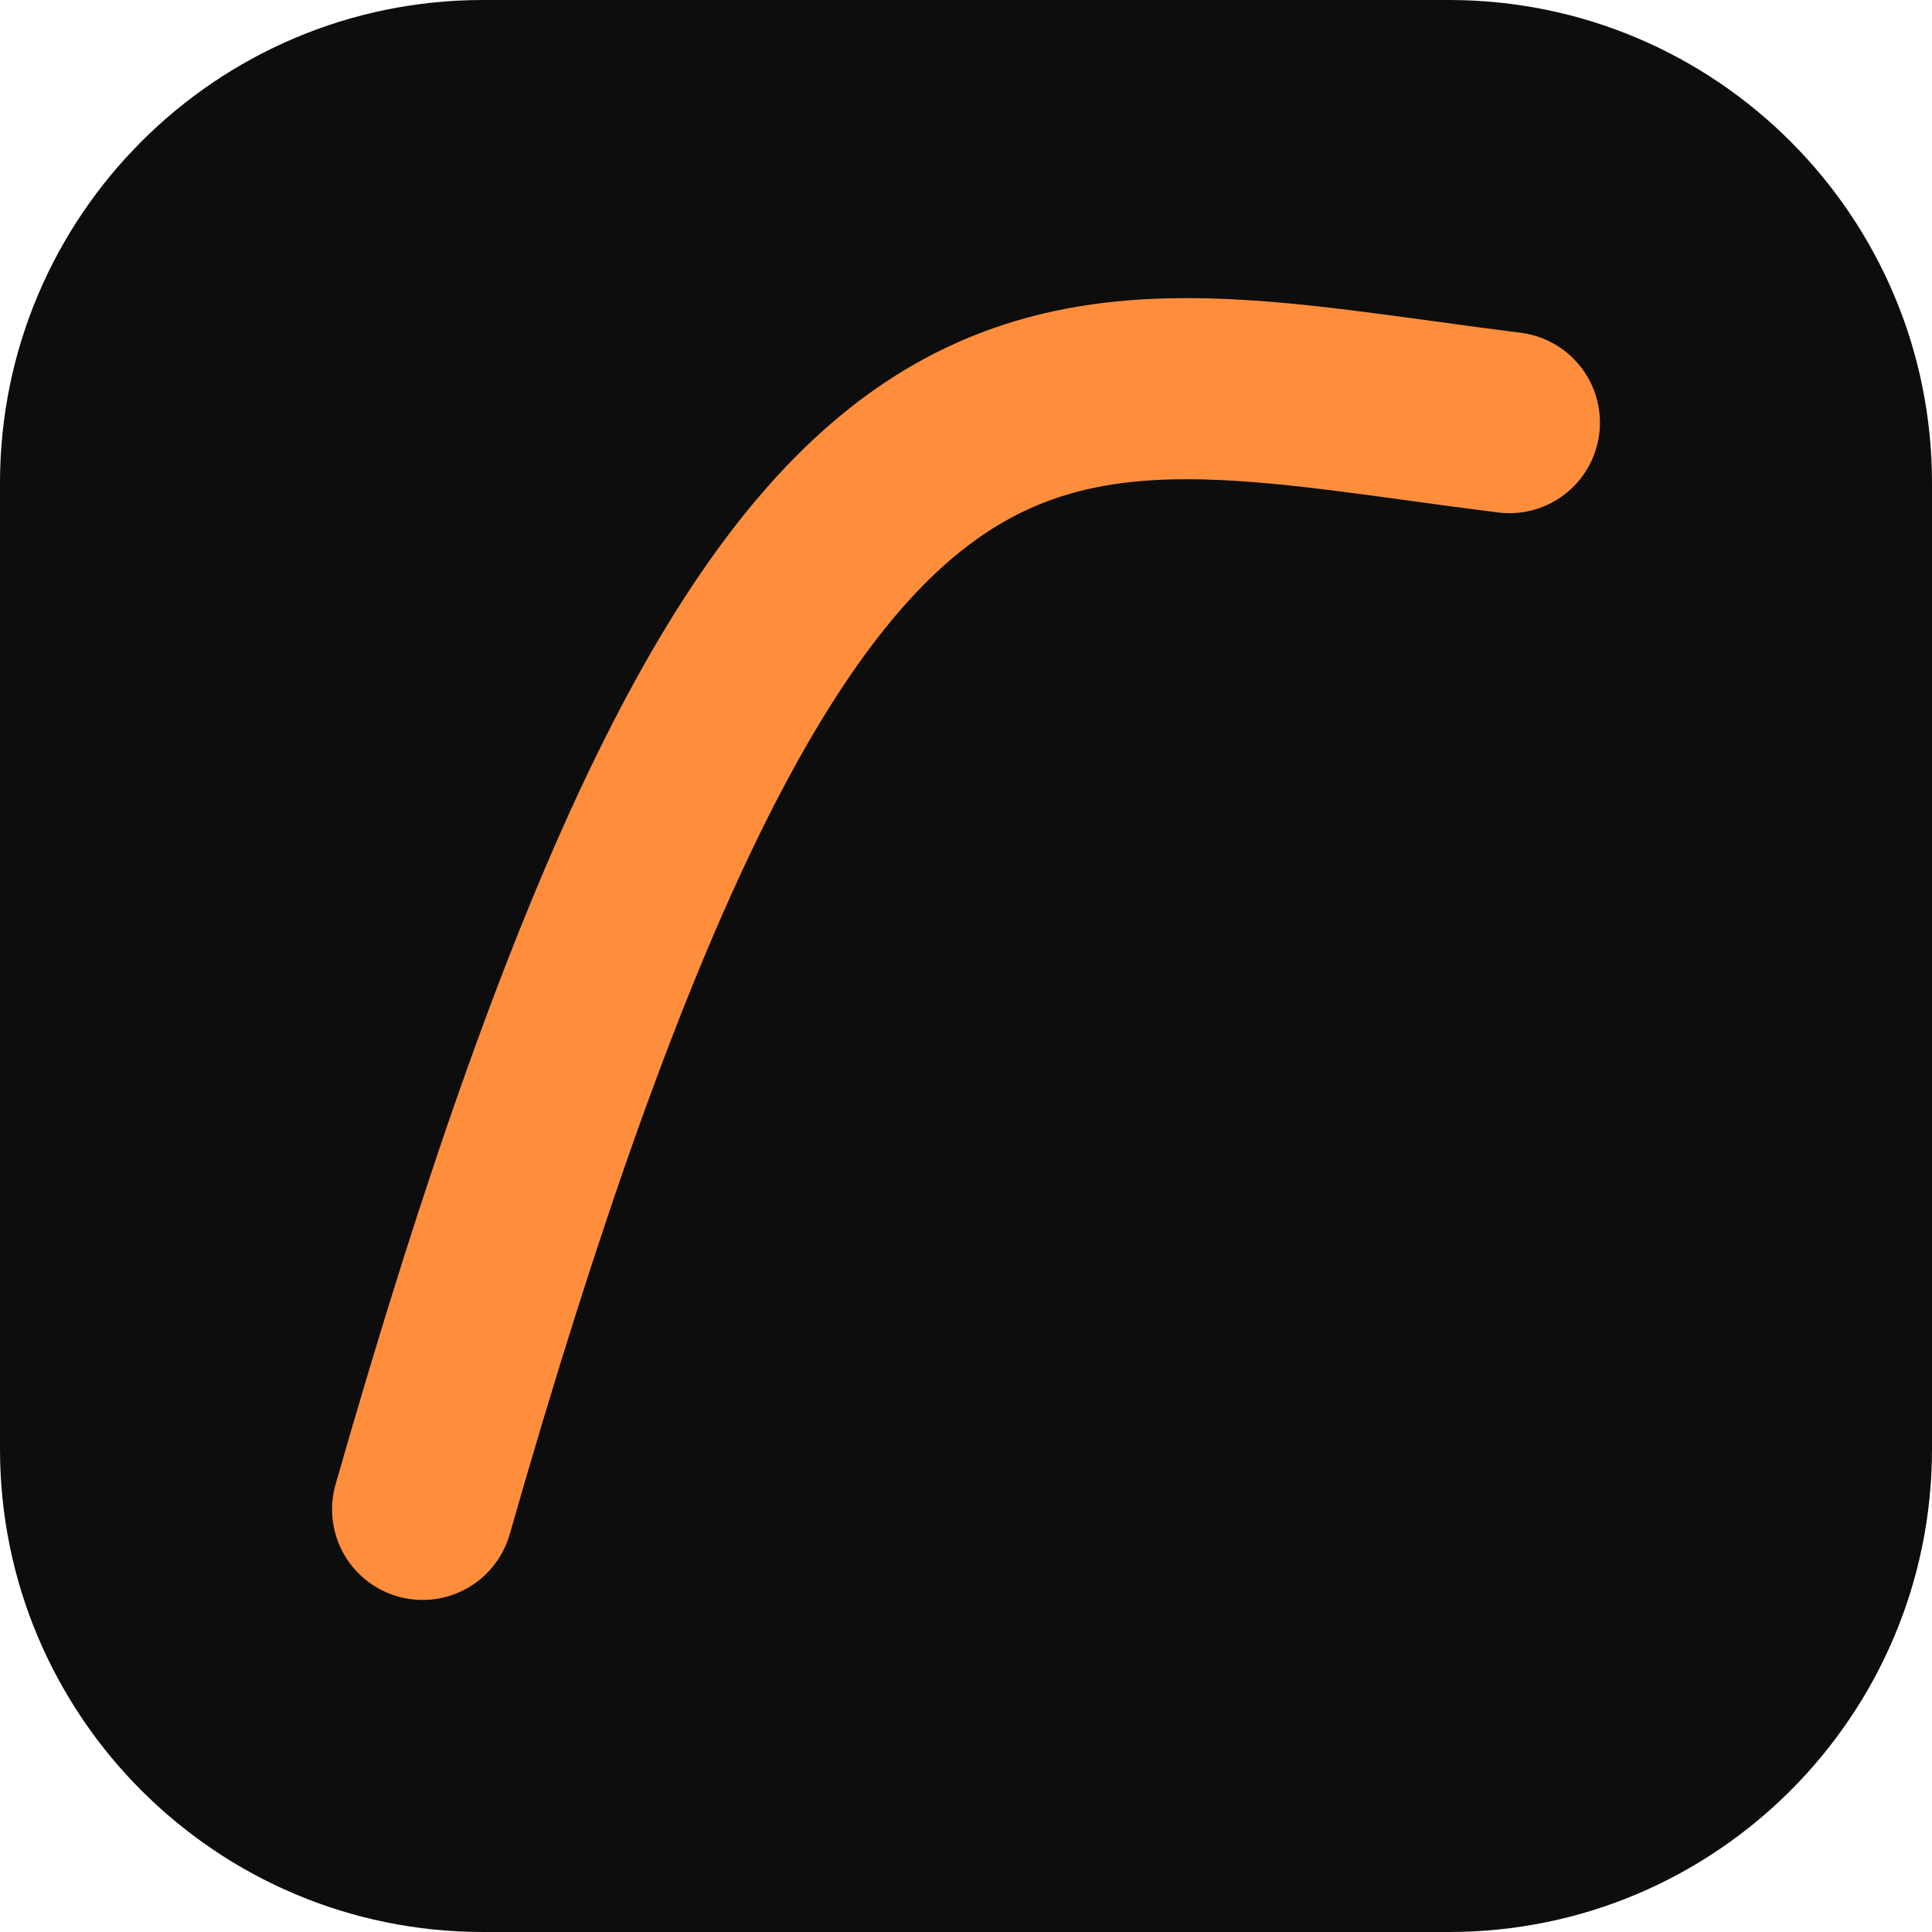
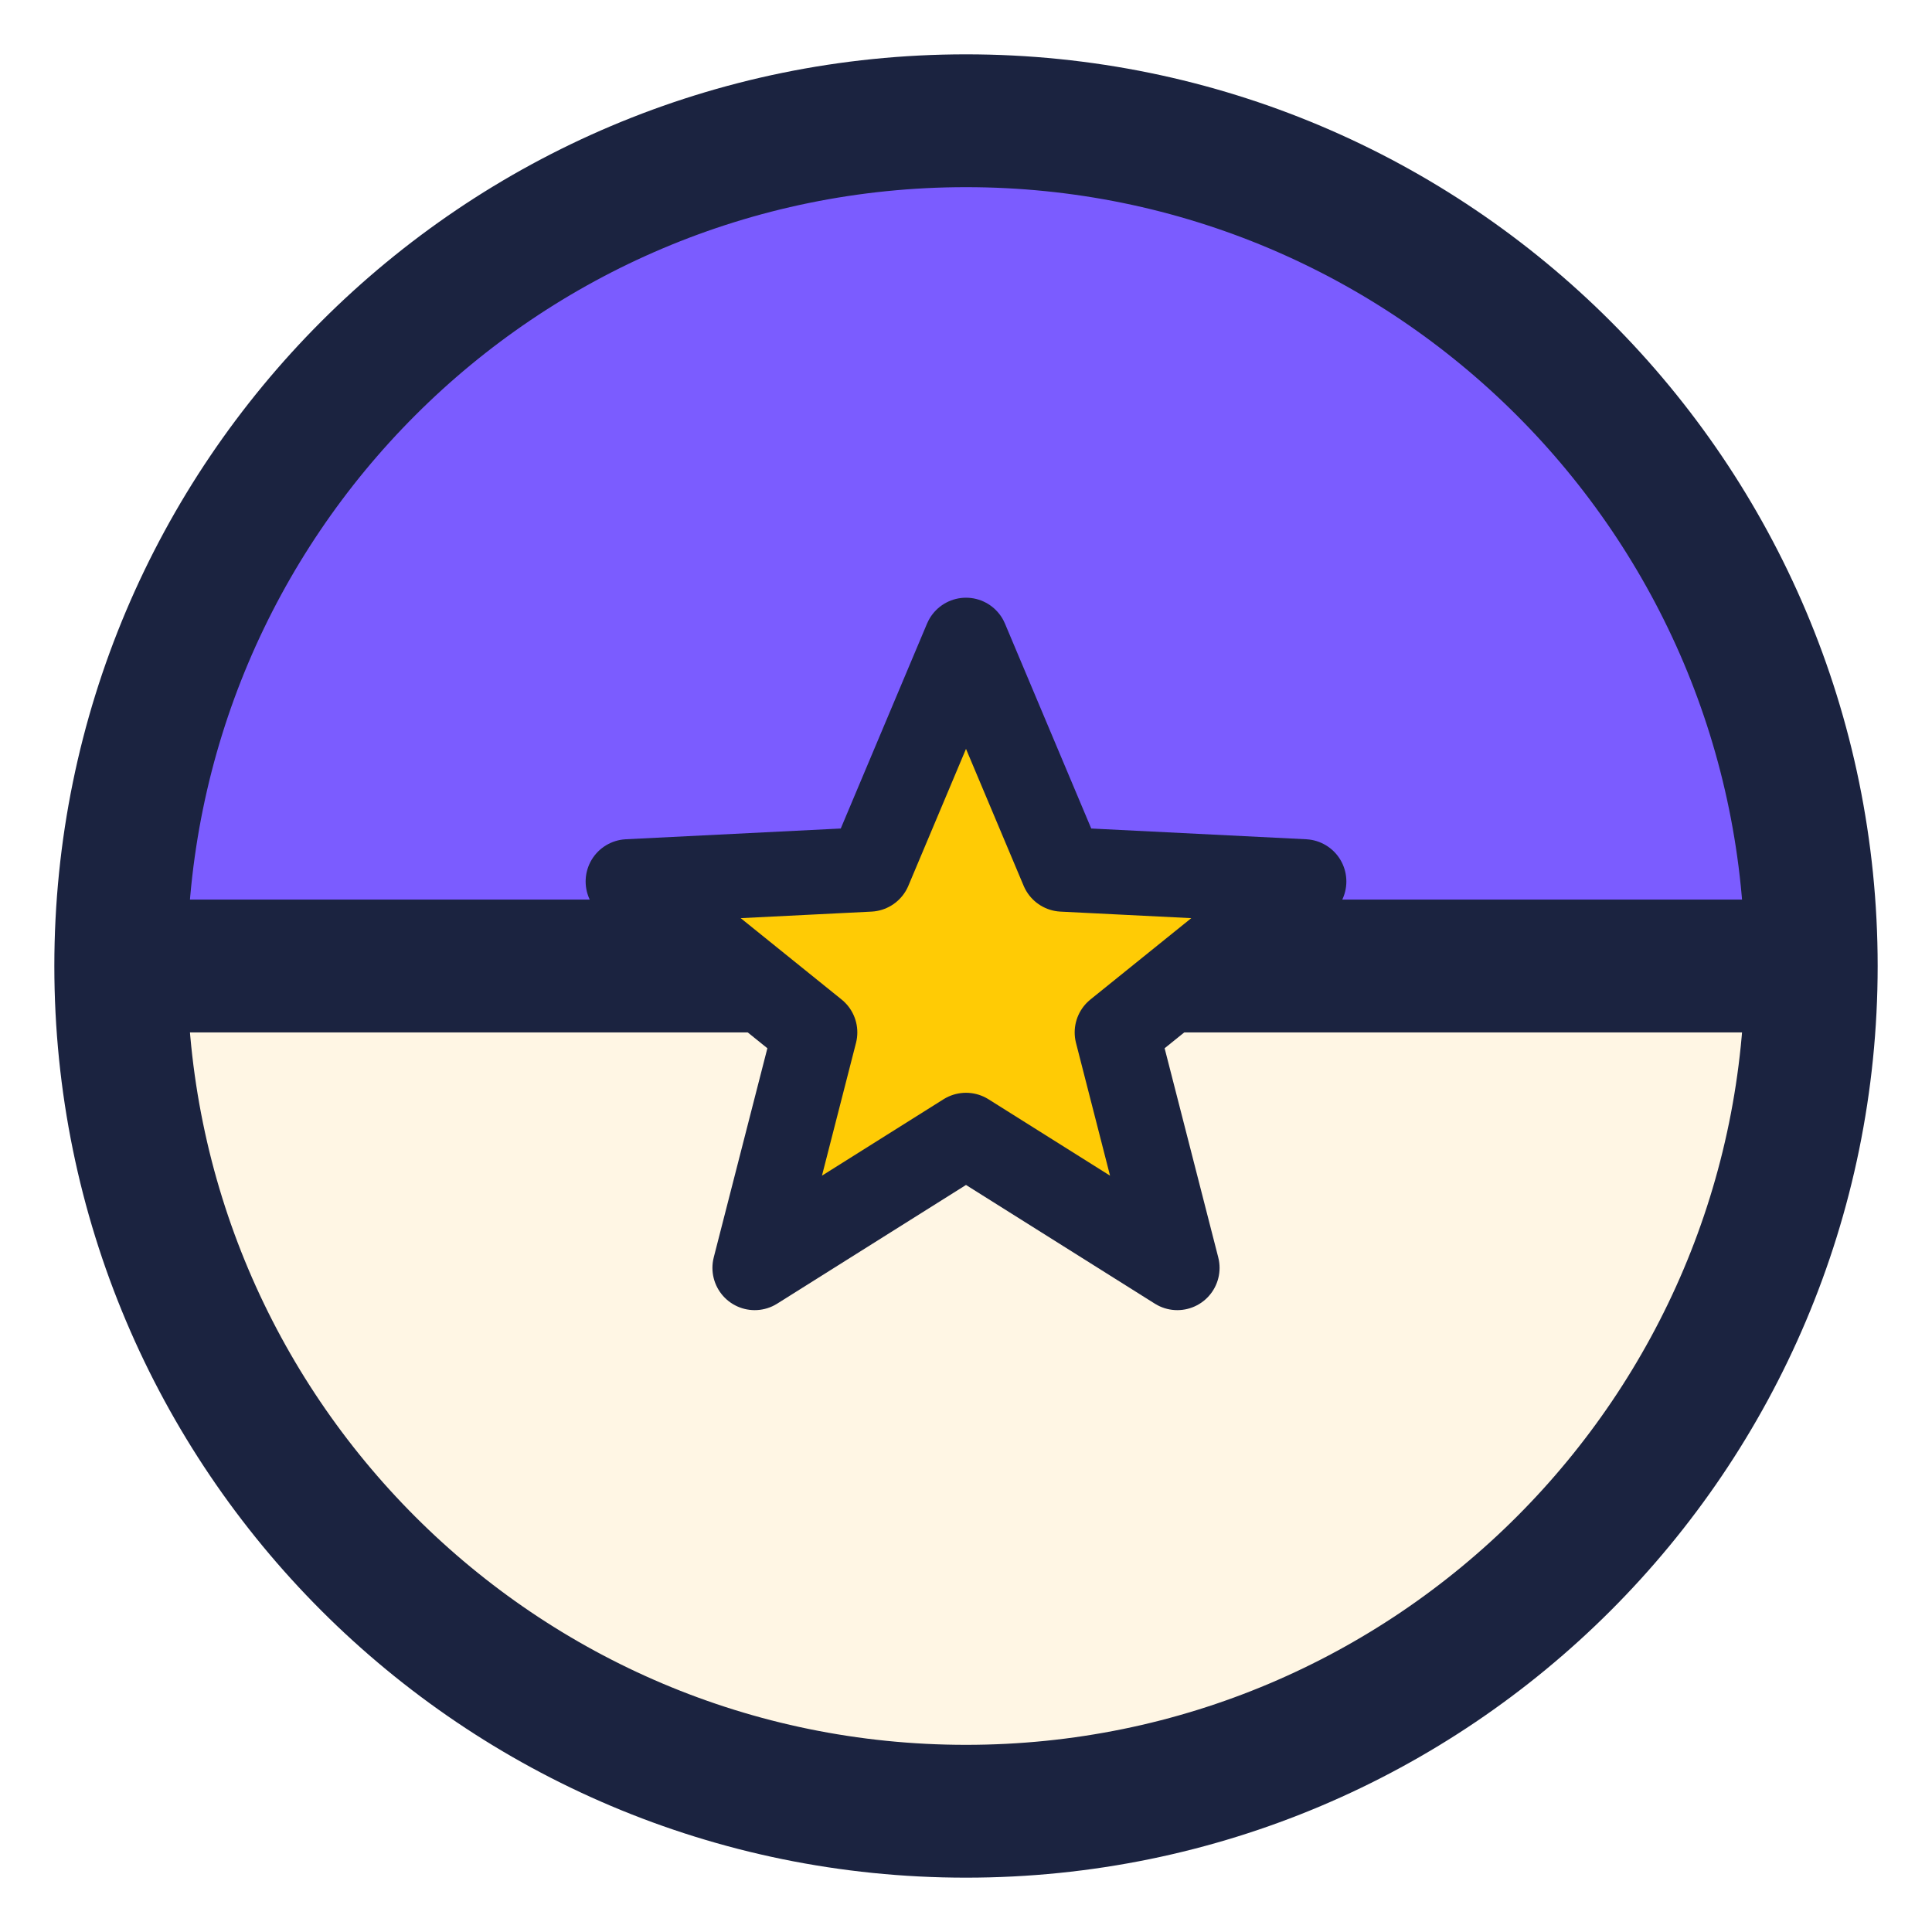
<svg xmlns="http://www.w3.org/2000/svg" viewBox="0 0 32 32">
-   <rect width="32" height="32" rx="8" fill="#0D0D0D" />
-   <path d="M7 25 C 13 4, 17 6, 25 7" fill="none" stroke="#FF8E3C" stroke-width="3" stroke-linecap="round" />
+   <circle cx="16" cy="16" r="14" fill="#fff6e4" />
+   <path d="M2 16 A14 14 0 0 1 30 16 Z" fill="#7b5cff" />
+   <circle cx="16" cy="16" r="14" fill="none" stroke="#1b2340" stroke-width="2.2" />
+   <line x1="2" y1="16" x2="30" y2="16" stroke="#1b2340" stroke-width="2.2" />
+   <polygon points="16,10.6 17.6,14.4 21.6,14.6 18.5,17.1 19.5,21 16,18.8 12.5,21 13.5,17.1 10.4,14.6 14.4,14.4" fill="#ffcb05" stroke="#1b2340" stroke-width="1.4" stroke-linejoin="round" />
</svg>
